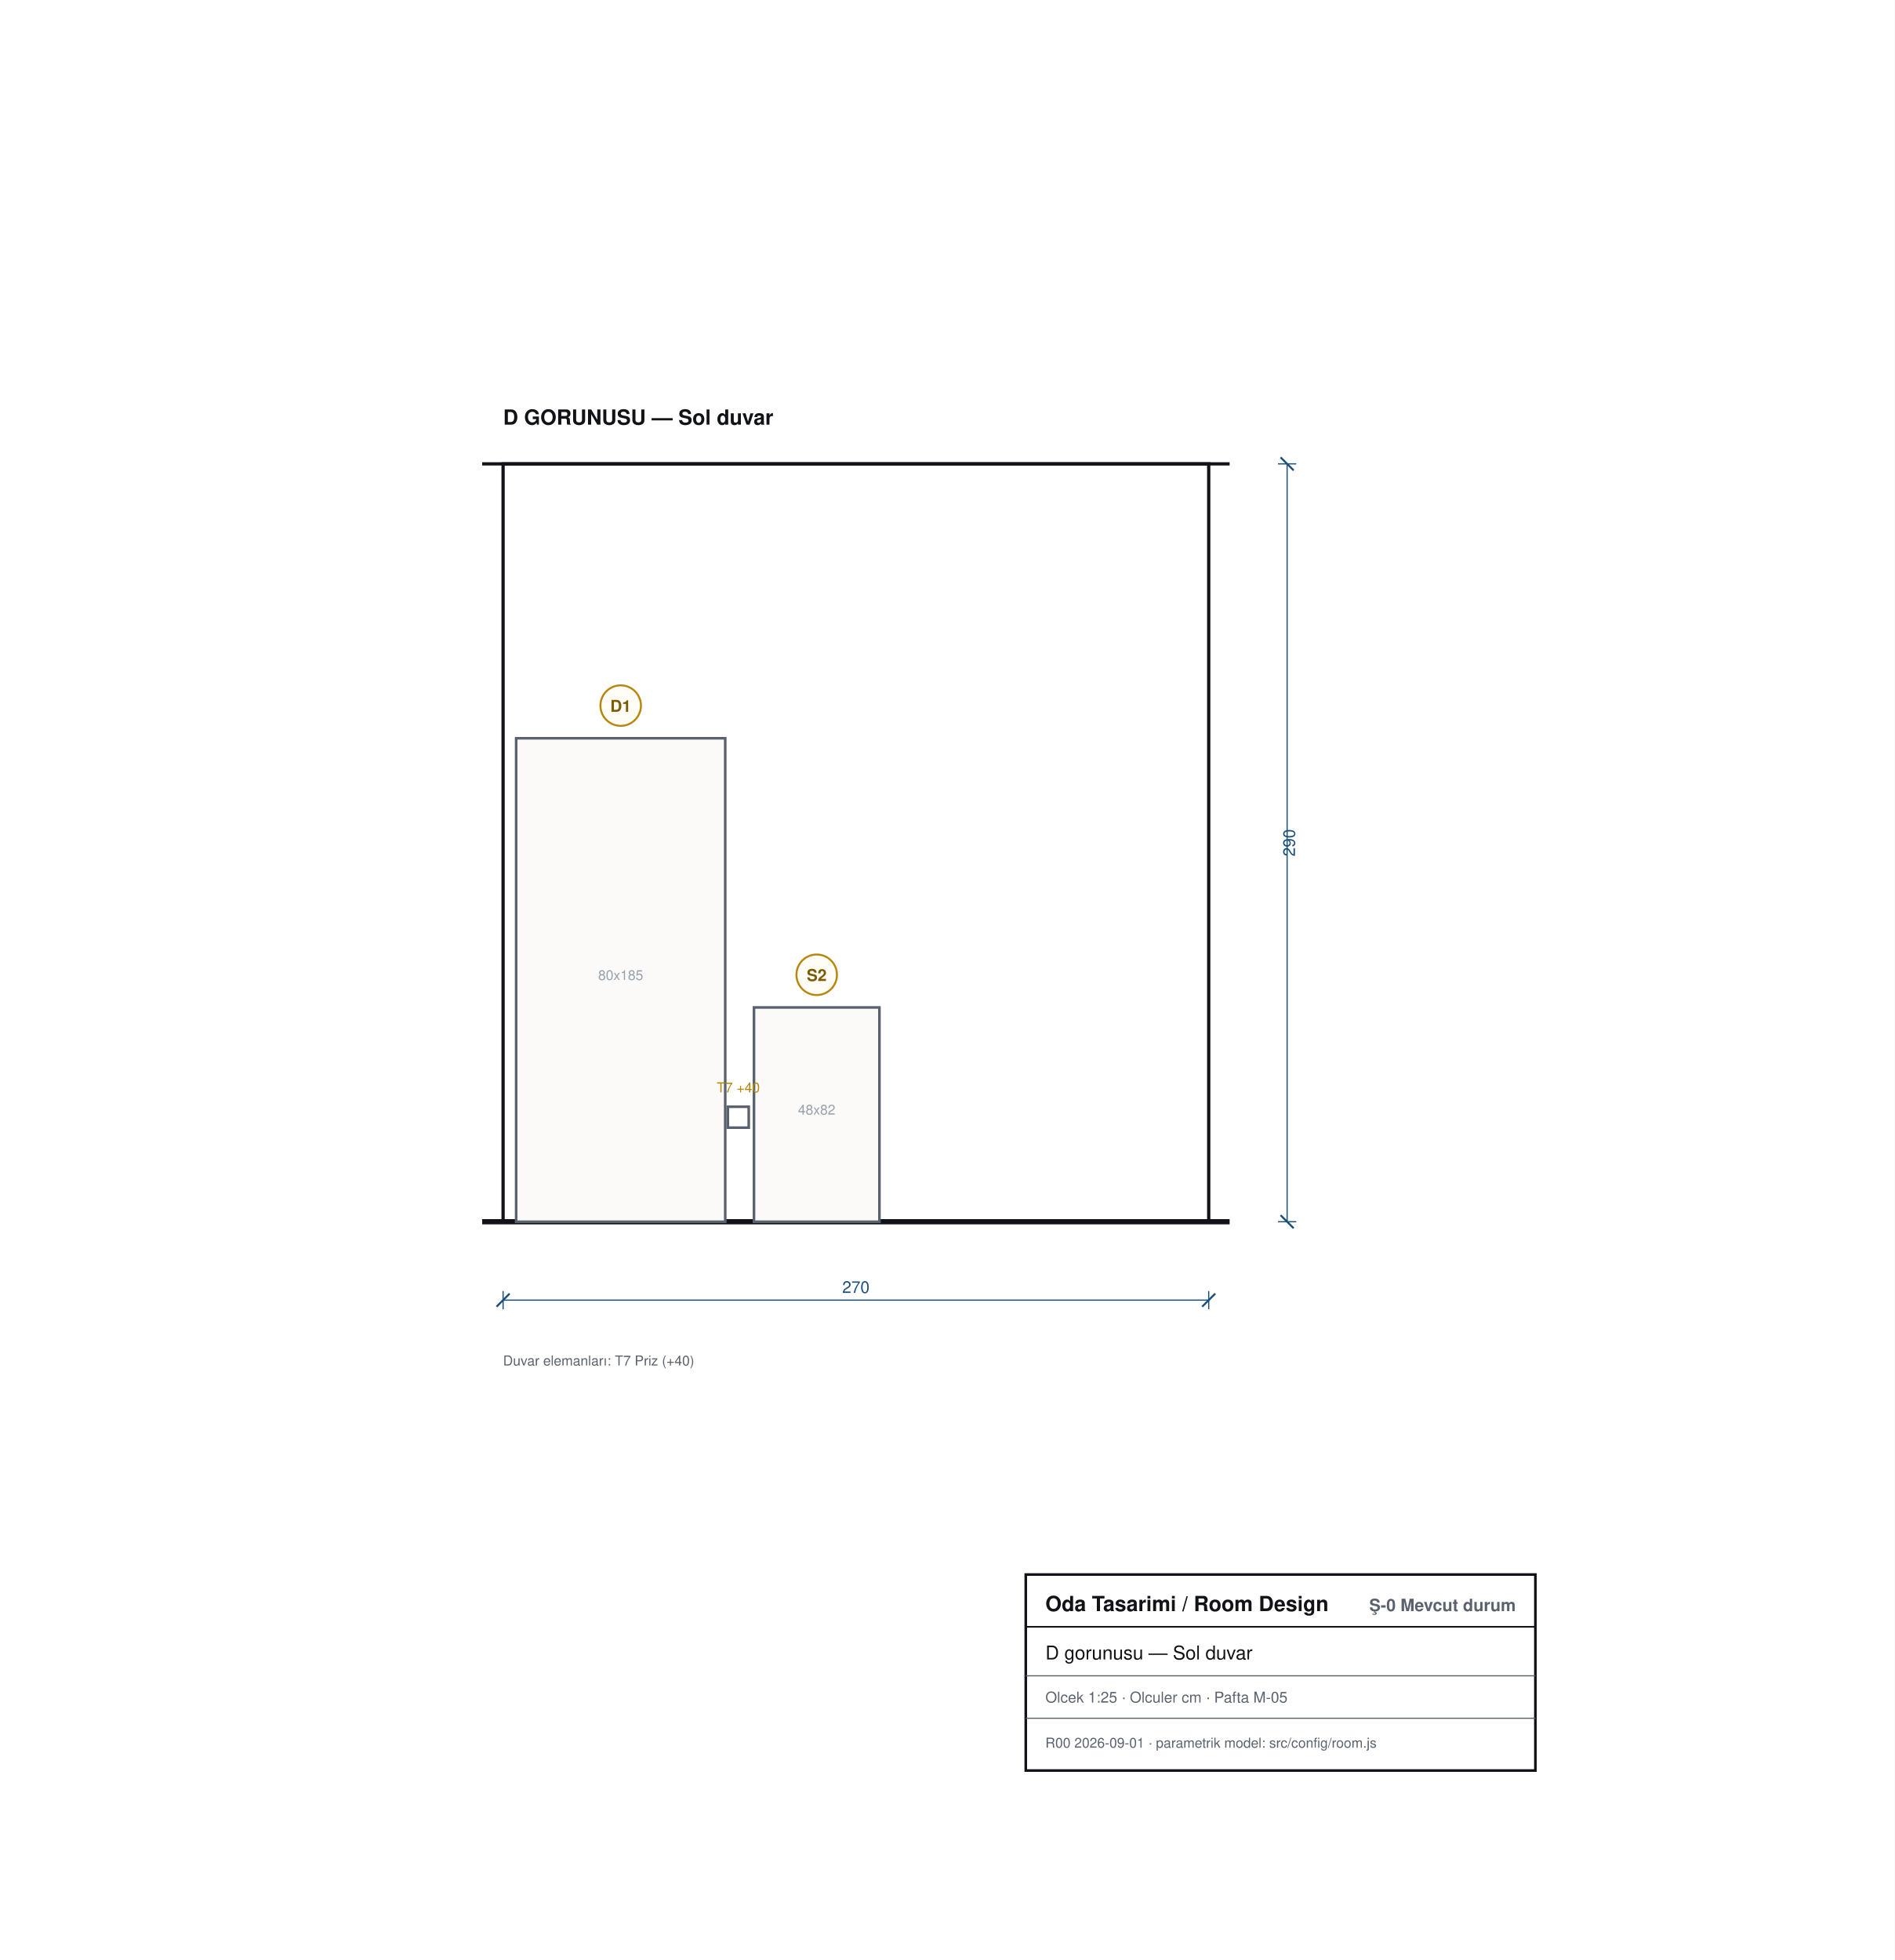
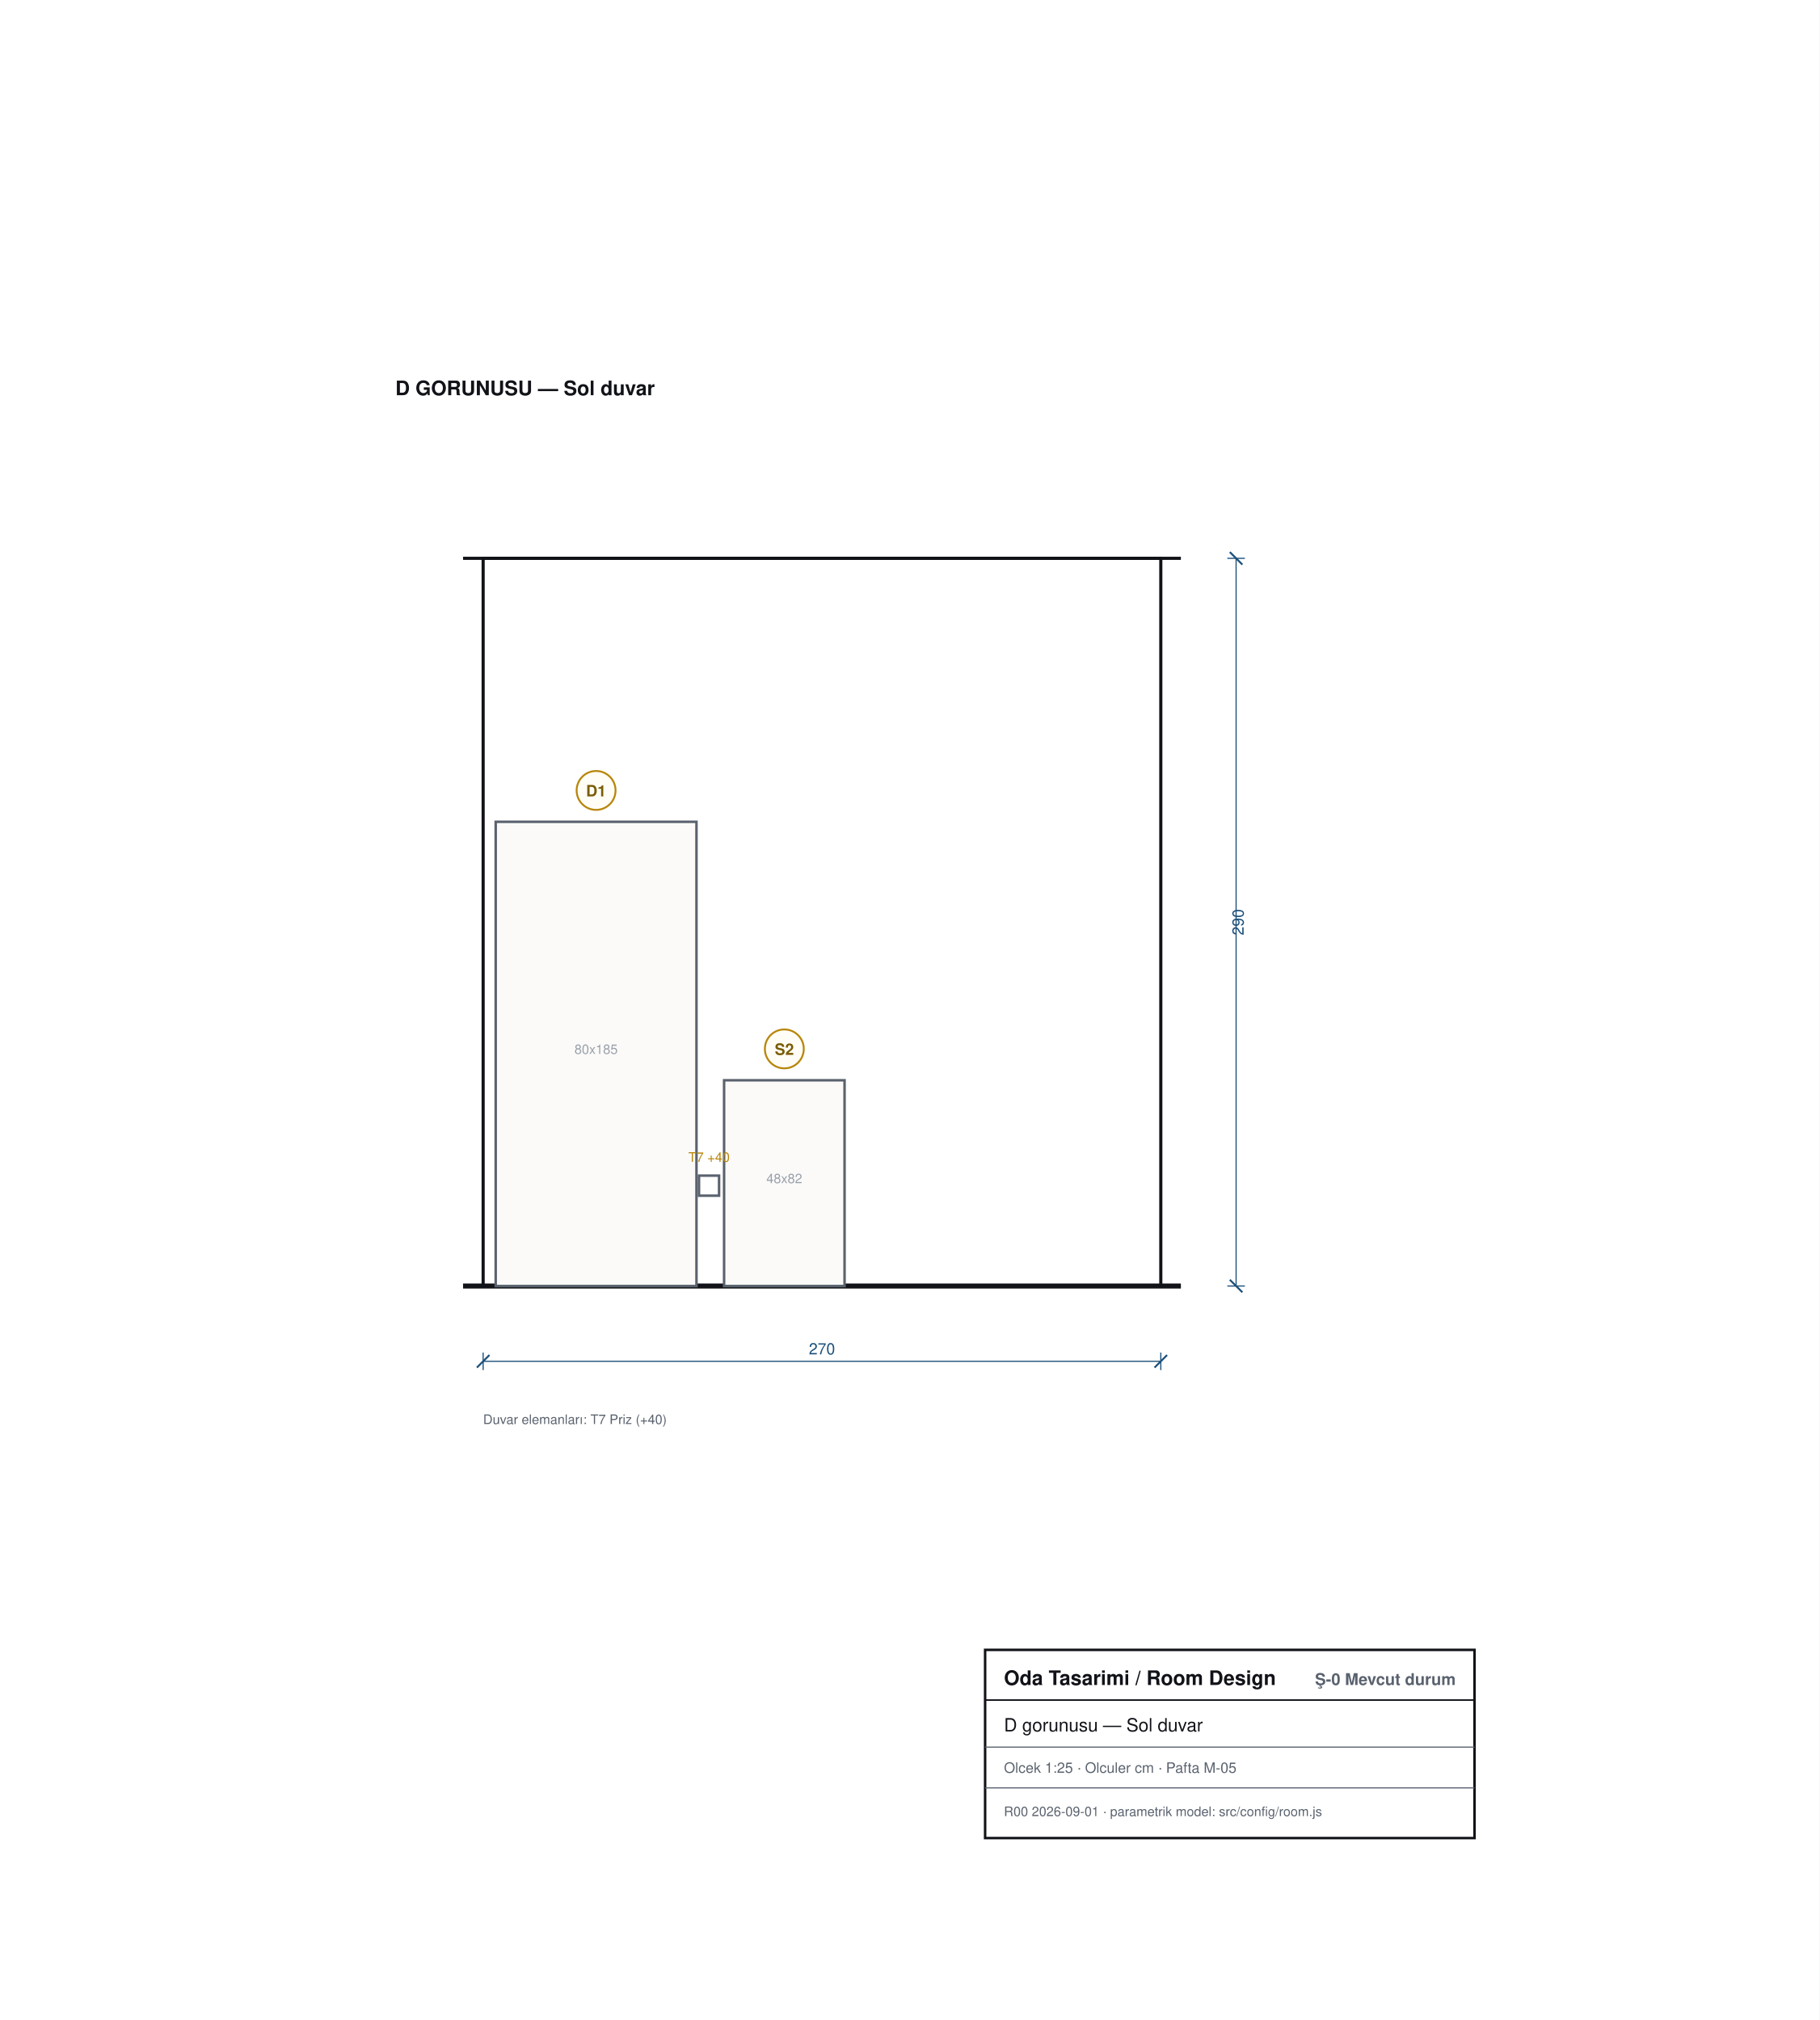
- <svg xmlns="http://www.w3.org/2000/svg" width="290mm" height="300mm" viewBox="0 0 290 300" font-family="Helvetica,Arial,sans-serif">
-   <rect width="290" height="300" fill="#ffffff" />
-   <rect x="77.00" y="71.00" width="108.00" height="116.00" fill="#ffffff" stroke="#111318" stroke-width="0.5" />
-   <line x1="73.80" y1="187.00" x2="188.20" y2="187.00" stroke="#111318" stroke-width="0.8" />
-   <line x1="73.80" y1="71.00" x2="188.20" y2="71.00" stroke="#111318" stroke-width="0.5" />
-   <line x1="198.40" y1="71.00" x2="195.60" y2="71.00" stroke="#1b4f7a" stroke-width="0.18" />
-   <line x1="198.40" y1="187.00" x2="195.60" y2="187.00" stroke="#1b4f7a" stroke-width="0.18" />
-   <line x1="197.00" y1="71.00" x2="197.00" y2="187.00" stroke="#1b4f7a" stroke-width="0.18" />
-   <line x1="196.00" y1="70.00" x2="198.00" y2="72.00" stroke="#1b4f7a" stroke-width="0.3" />
-   <line x1="196.00" y1="186.00" x2="198.00" y2="188.00" stroke="#1b4f7a" stroke-width="0.3" />
-   <text x="198.20" y="129.00" font-size="2.5" fill="#1b4f7a" text-anchor="middle" transform="rotate(-90 198.20 129.00)">290</text>
-   <line x1="77.00" y1="197.60" x2="77.00" y2="200.40" stroke="#1b4f7a" stroke-width="0.18" />
-   <line x1="185.00" y1="197.60" x2="185.00" y2="200.40" stroke="#1b4f7a" stroke-width="0.18" />
-   <line x1="77.00" y1="199.00" x2="185.00" y2="199.00" stroke="#1b4f7a" stroke-width="0.18" />
-   <line x1="76.00" y1="200.00" x2="78.00" y2="198.00" stroke="#1b4f7a" stroke-width="0.3" />
-   <line x1="184.00" y1="200.00" x2="186.00" y2="198.00" stroke="#1b4f7a" stroke-width="0.3" />
-   <text x="131.00" y="197.90" font-size="2.5" fill="#1b4f7a" text-anchor="middle">270</text>
-   <rect x="115.40" y="154.20" width="19.20" height="32.80" fill="#fbfaf8" stroke="#5a626e" stroke-width="0.4" />
-   <circle cx="125.00" cy="149.20" r="3.10" fill="#fffdf5" stroke="#b8860b" stroke-width="0.3" />
-   <text x="125.00" y="150.15" font-size="2.5" fill="#7a5c05" text-anchor="middle" font-weight="700">S2</text>
-   <text x="125.00" y="170.60" font-size="2.1" fill="#98a0ab" text-anchor="middle">48x82</text>
-   <rect x="79.00" y="113.00" width="32.00" height="74.00" fill="#fbfaf8" stroke="#5a626e" stroke-width="0.4" />
-   <circle cx="95.00" cy="108.00" r="3.10" fill="#fffdf5" stroke="#b8860b" stroke-width="0.3" />
-   <text x="95.00" y="108.95" font-size="2.5" fill="#7a5c05" text-anchor="middle" font-weight="700">D1</text>
-   <text x="95.00" y="150.00" font-size="2.1" fill="#98a0ab" text-anchor="middle">80x185</text>
-   <rect x="111.40" y="169.40" width="3.20" height="3.20" fill="#ffffff" stroke="#5a626e" stroke-width="0.4" />
-   <text x="113.00" y="167.20" font-size="2.1" fill="#b8860b" text-anchor="middle">T7  +40</text>
-   <text x="77.00" y="209.00" font-size="2.1" fill="#5a626e" text-anchor="start">Duvar elemanları:  T7 Priz (+40)</text>
-   <text x="77.00" y="65.00" font-size="3.2" fill="#111318" text-anchor="start" font-weight="700">D GORUNUSU — Sol duvar</text>
-   <rect x="157.00" y="241.00" width="78.00" height="30.00" fill="#ffffff" stroke="#111318" stroke-width="0.4" />
-   <line x1="157.00" y1="249.00" x2="235.00" y2="249.00" stroke="#111318" stroke-width="0.25" />
-   <line x1="157.00" y1="256.50" x2="235.00" y2="256.50" stroke="#5a626e" stroke-width="0.18" />
-   <line x1="157.00" y1="263.00" x2="235.00" y2="263.00" stroke="#5a626e" stroke-width="0.18" />
-   <text x="160.00" y="246.60" font-size="3.2" fill="#111318" text-anchor="start" font-weight="700">Oda Tasarimi / Room Design</text>
-   <text x="160.00" y="254.00" font-size="2.9" fill="#111318" text-anchor="start">D gorunusu — Sol duvar</text>
-   <text x="160.00" y="260.60" font-size="2.3" fill="#5a626e" text-anchor="start">Olcek 1:25  ·  Olculer cm  ·  Pafta M-05</text>
-   <text x="232.00" y="246.60" font-size="2.6" fill="#5a626e" text-anchor="end" font-weight="700">Ş-0 Mevcut durum</text>
-   <text x="160.00" y="267.50" font-size="2.1" fill="#5a626e" text-anchor="start">R00  2026-09-01  ·  parametrik model: src/config/room.js</text>
+ <svg xmlns="http://www.w3.org/2000/svg" width="290mm" height="322mm" viewBox="0 0 290 322" font-family="Helvetica,Arial,sans-serif">
+   <rect width="290" height="322" fill="#ffffff" />
+   <rect x="77.00" y="89.00" width="108.00" height="116.00" fill="#ffffff" stroke="#111318" stroke-width="0.5" />
+   <line x1="73.80" y1="205.00" x2="188.20" y2="205.00" stroke="#111318" stroke-width="0.8" />
+   <line x1="73.80" y1="89.00" x2="188.20" y2="89.00" stroke="#111318" stroke-width="0.5" />
+   <line x1="198.40" y1="89.00" x2="195.60" y2="89.00" stroke="#1b4f7a" stroke-width="0.18" />
+   <line x1="198.40" y1="205.00" x2="195.60" y2="205.00" stroke="#1b4f7a" stroke-width="0.18" />
+   <line x1="197.00" y1="89.00" x2="197.00" y2="205.00" stroke="#1b4f7a" stroke-width="0.18" />
+   <line x1="196.00" y1="88.00" x2="198.00" y2="90.00" stroke="#1b4f7a" stroke-width="0.3" />
+   <line x1="196.00" y1="204.00" x2="198.00" y2="206.00" stroke="#1b4f7a" stroke-width="0.3" />
+   <text x="198.20" y="147.00" font-size="2.5" fill="#1b4f7a" text-anchor="middle" transform="rotate(-90 198.20 147.00)">290</text>
+   <line x1="77.00" y1="215.60" x2="77.00" y2="218.40" stroke="#1b4f7a" stroke-width="0.18" />
+   <line x1="185.00" y1="215.60" x2="185.00" y2="218.40" stroke="#1b4f7a" stroke-width="0.18" />
+   <line x1="77.00" y1="217.00" x2="185.00" y2="217.00" stroke="#1b4f7a" stroke-width="0.18" />
+   <line x1="76.00" y1="218.00" x2="78.00" y2="216.00" stroke="#1b4f7a" stroke-width="0.3" />
+   <line x1="184.00" y1="218.00" x2="186.00" y2="216.00" stroke="#1b4f7a" stroke-width="0.3" />
+   <text x="131.00" y="215.90" font-size="2.5" fill="#1b4f7a" text-anchor="middle">270</text>
+   <rect x="115.40" y="172.20" width="19.20" height="32.80" fill="#fbfaf8" stroke="#5a626e" stroke-width="0.4" />
+   <circle cx="125.00" cy="167.20" r="3.10" fill="#fffdf5" stroke="#b8860b" stroke-width="0.3" />
+   <text x="125.00" y="168.15" font-size="2.5" fill="#7a5c05" text-anchor="middle" font-weight="700">S2</text>
+   <text x="125.00" y="188.60" font-size="2.1" fill="#98a0ab" text-anchor="middle">48x82</text>
+   <rect x="79.00" y="131.00" width="32.00" height="74.00" fill="#fbfaf8" stroke="#5a626e" stroke-width="0.4" />
+   <circle cx="95.00" cy="126.00" r="3.10" fill="#fffdf5" stroke="#b8860b" stroke-width="0.3" />
+   <text x="95.00" y="126.95" font-size="2.5" fill="#7a5c05" text-anchor="middle" font-weight="700">D1</text>
+   <text x="95.00" y="168.00" font-size="2.1" fill="#98a0ab" text-anchor="middle">80x185</text>
+   <rect x="111.40" y="187.40" width="3.20" height="3.20" fill="#ffffff" stroke="#5a626e" stroke-width="0.4" />
+   <text x="113.00" y="185.20" font-size="2.1" fill="#b8860b" text-anchor="middle">T7  +40</text>
+   <text x="77.00" y="227.00" font-size="2.1" fill="#5a626e" text-anchor="start">Duvar elemanları:  T7 Priz (+40)</text>
+   <text x="63.00" y="63.00" font-size="3.2" fill="#111318" text-anchor="start" font-weight="700">D GORUNUSU — Sol duvar</text>
+   <rect x="157.00" y="263.00" width="78.00" height="30.00" fill="#ffffff" stroke="#111318" stroke-width="0.4" />
+   <line x1="157.00" y1="271.00" x2="235.00" y2="271.00" stroke="#111318" stroke-width="0.25" />
+   <line x1="157.00" y1="278.50" x2="235.00" y2="278.50" stroke="#5a626e" stroke-width="0.18" />
+   <line x1="157.00" y1="285.00" x2="235.00" y2="285.00" stroke="#5a626e" stroke-width="0.18" />
+   <text x="160.00" y="268.60" font-size="3.2" fill="#111318" text-anchor="start" font-weight="700">Oda Tasarimi / Room Design</text>
+   <text x="160.00" y="276.00" font-size="2.9" fill="#111318" text-anchor="start">D gorunusu — Sol duvar</text>
+   <text x="160.00" y="282.60" font-size="2.3" fill="#5a626e" text-anchor="start">Olcek 1:25  ·  Olculer cm  ·  Pafta M-05</text>
+   <text x="232.00" y="268.60" font-size="2.6" fill="#5a626e" text-anchor="end" font-weight="700">Ş-0 Mevcut durum</text>
+   <text x="160.00" y="289.50" font-size="2.1" fill="#5a626e" text-anchor="start">R00  2026-09-01  ·  parametrik model: src/config/room.js</text>
</svg>
